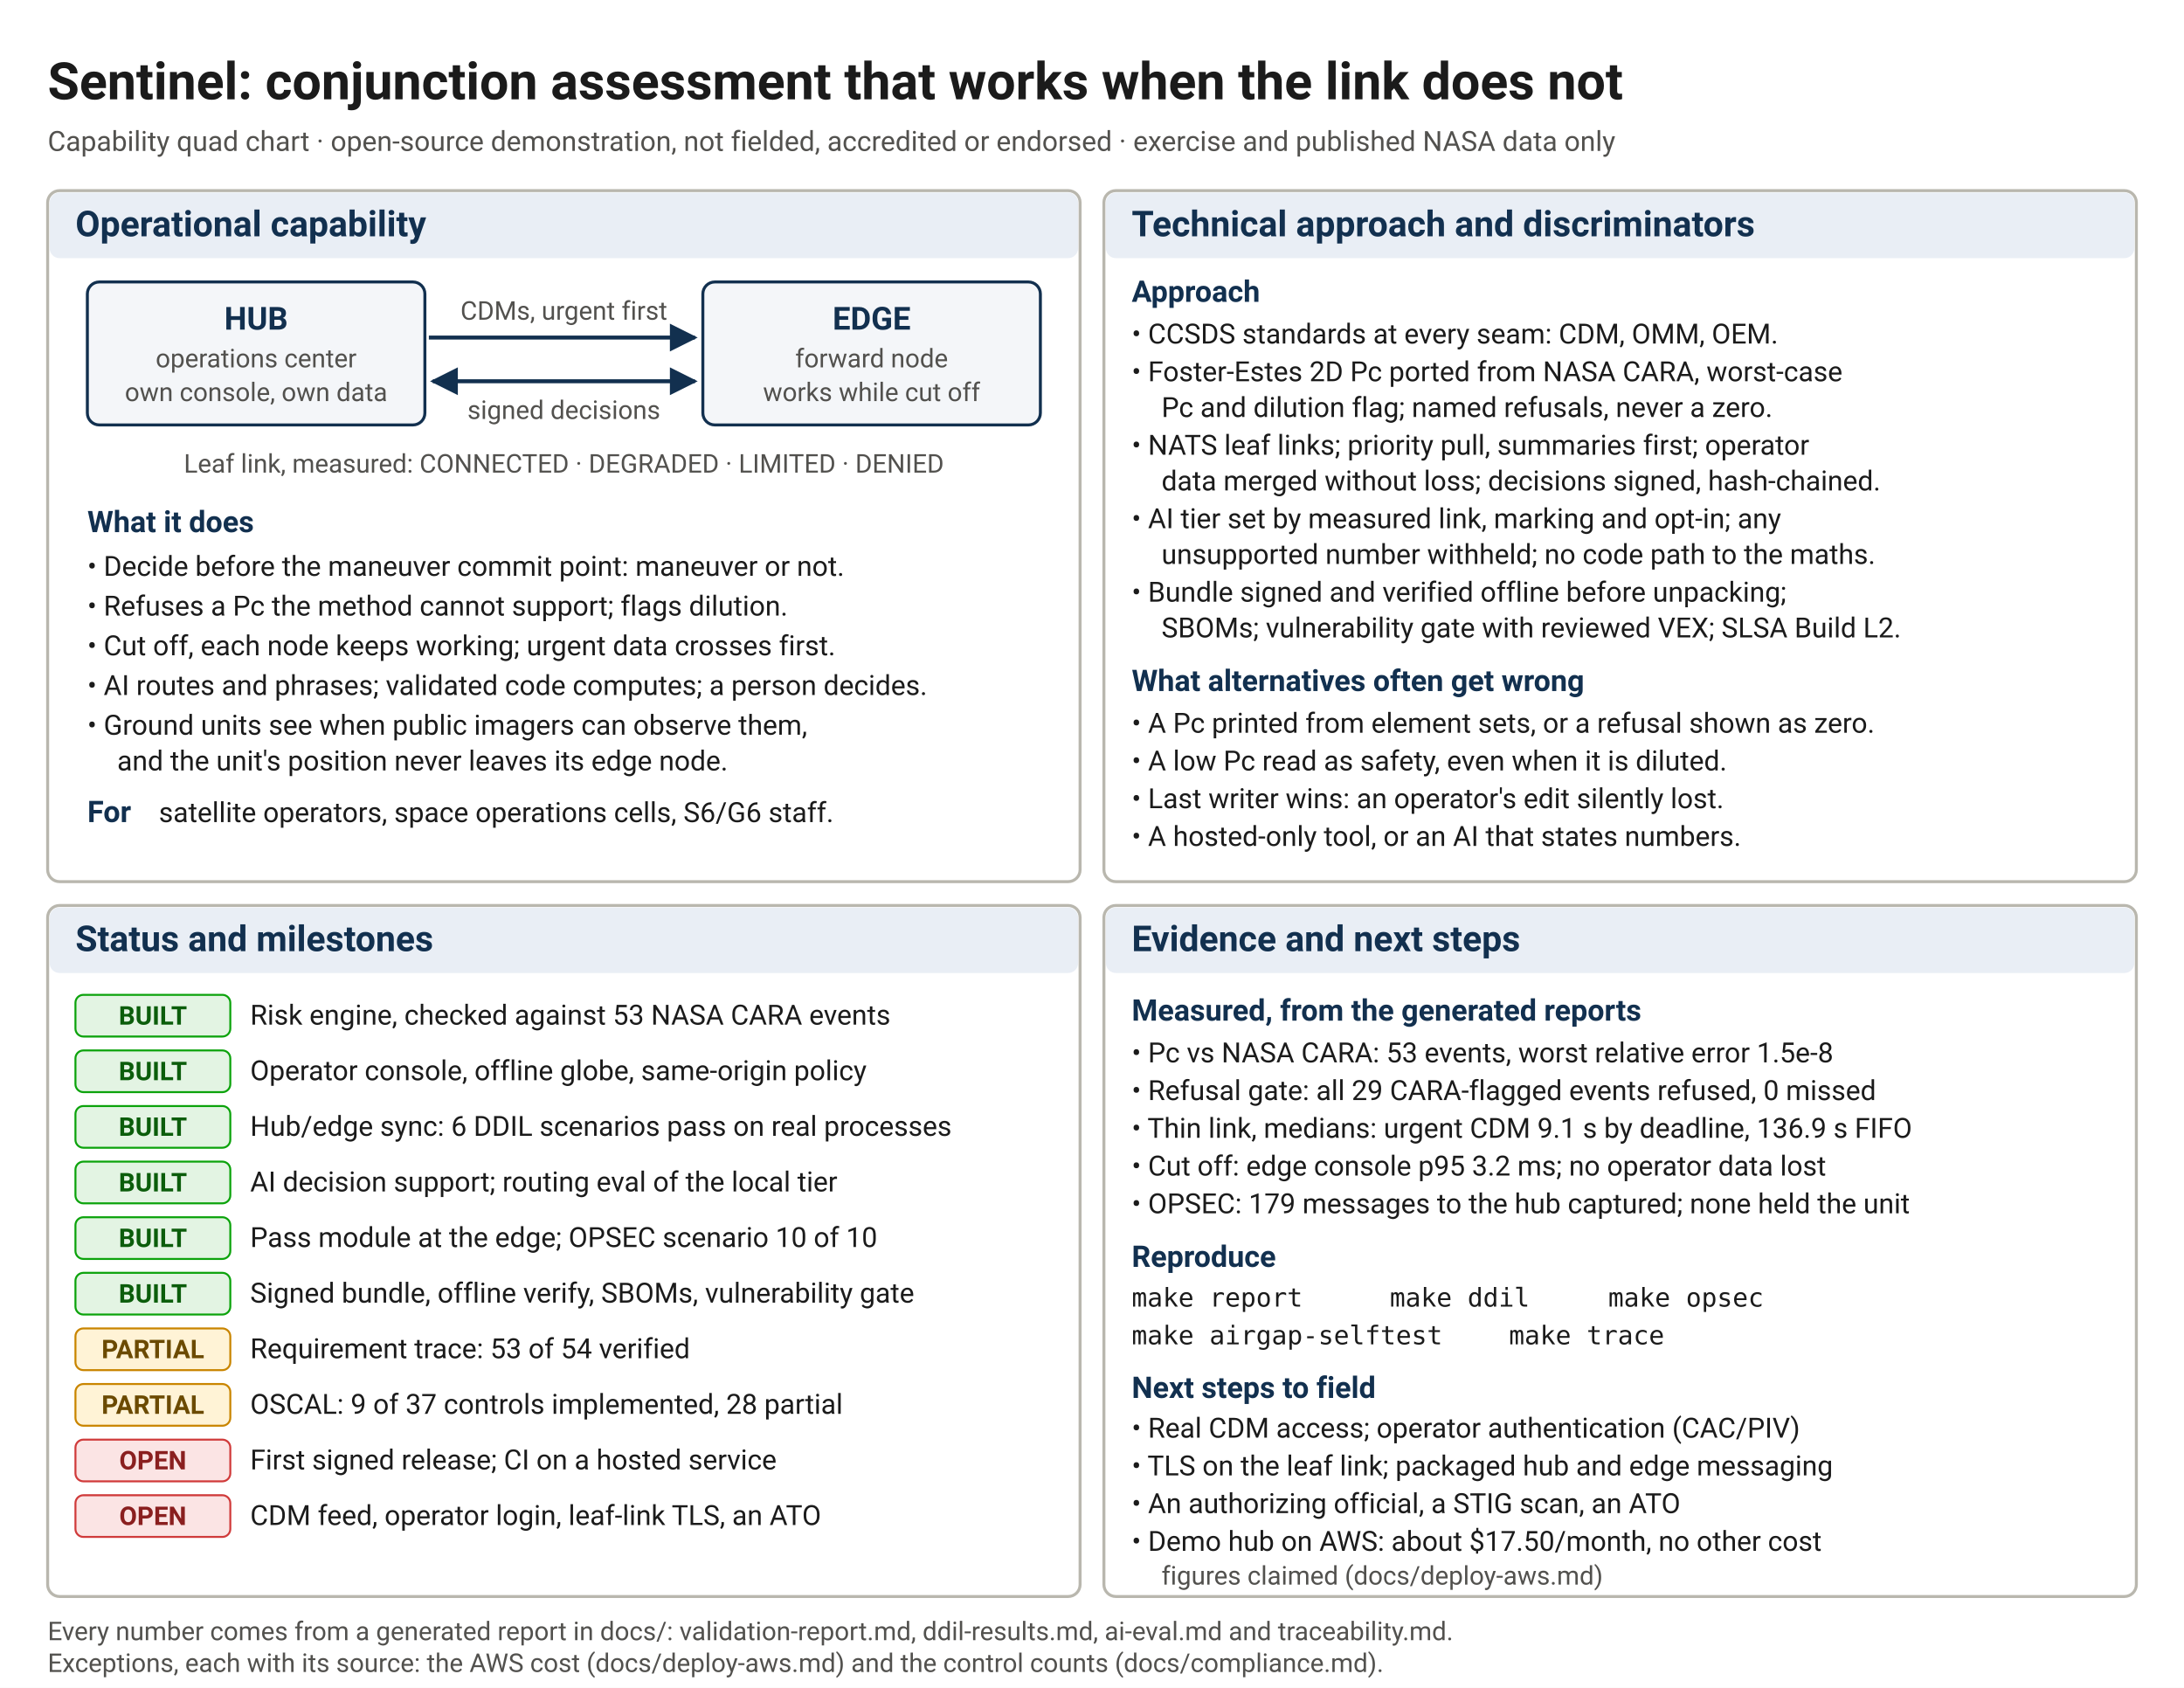
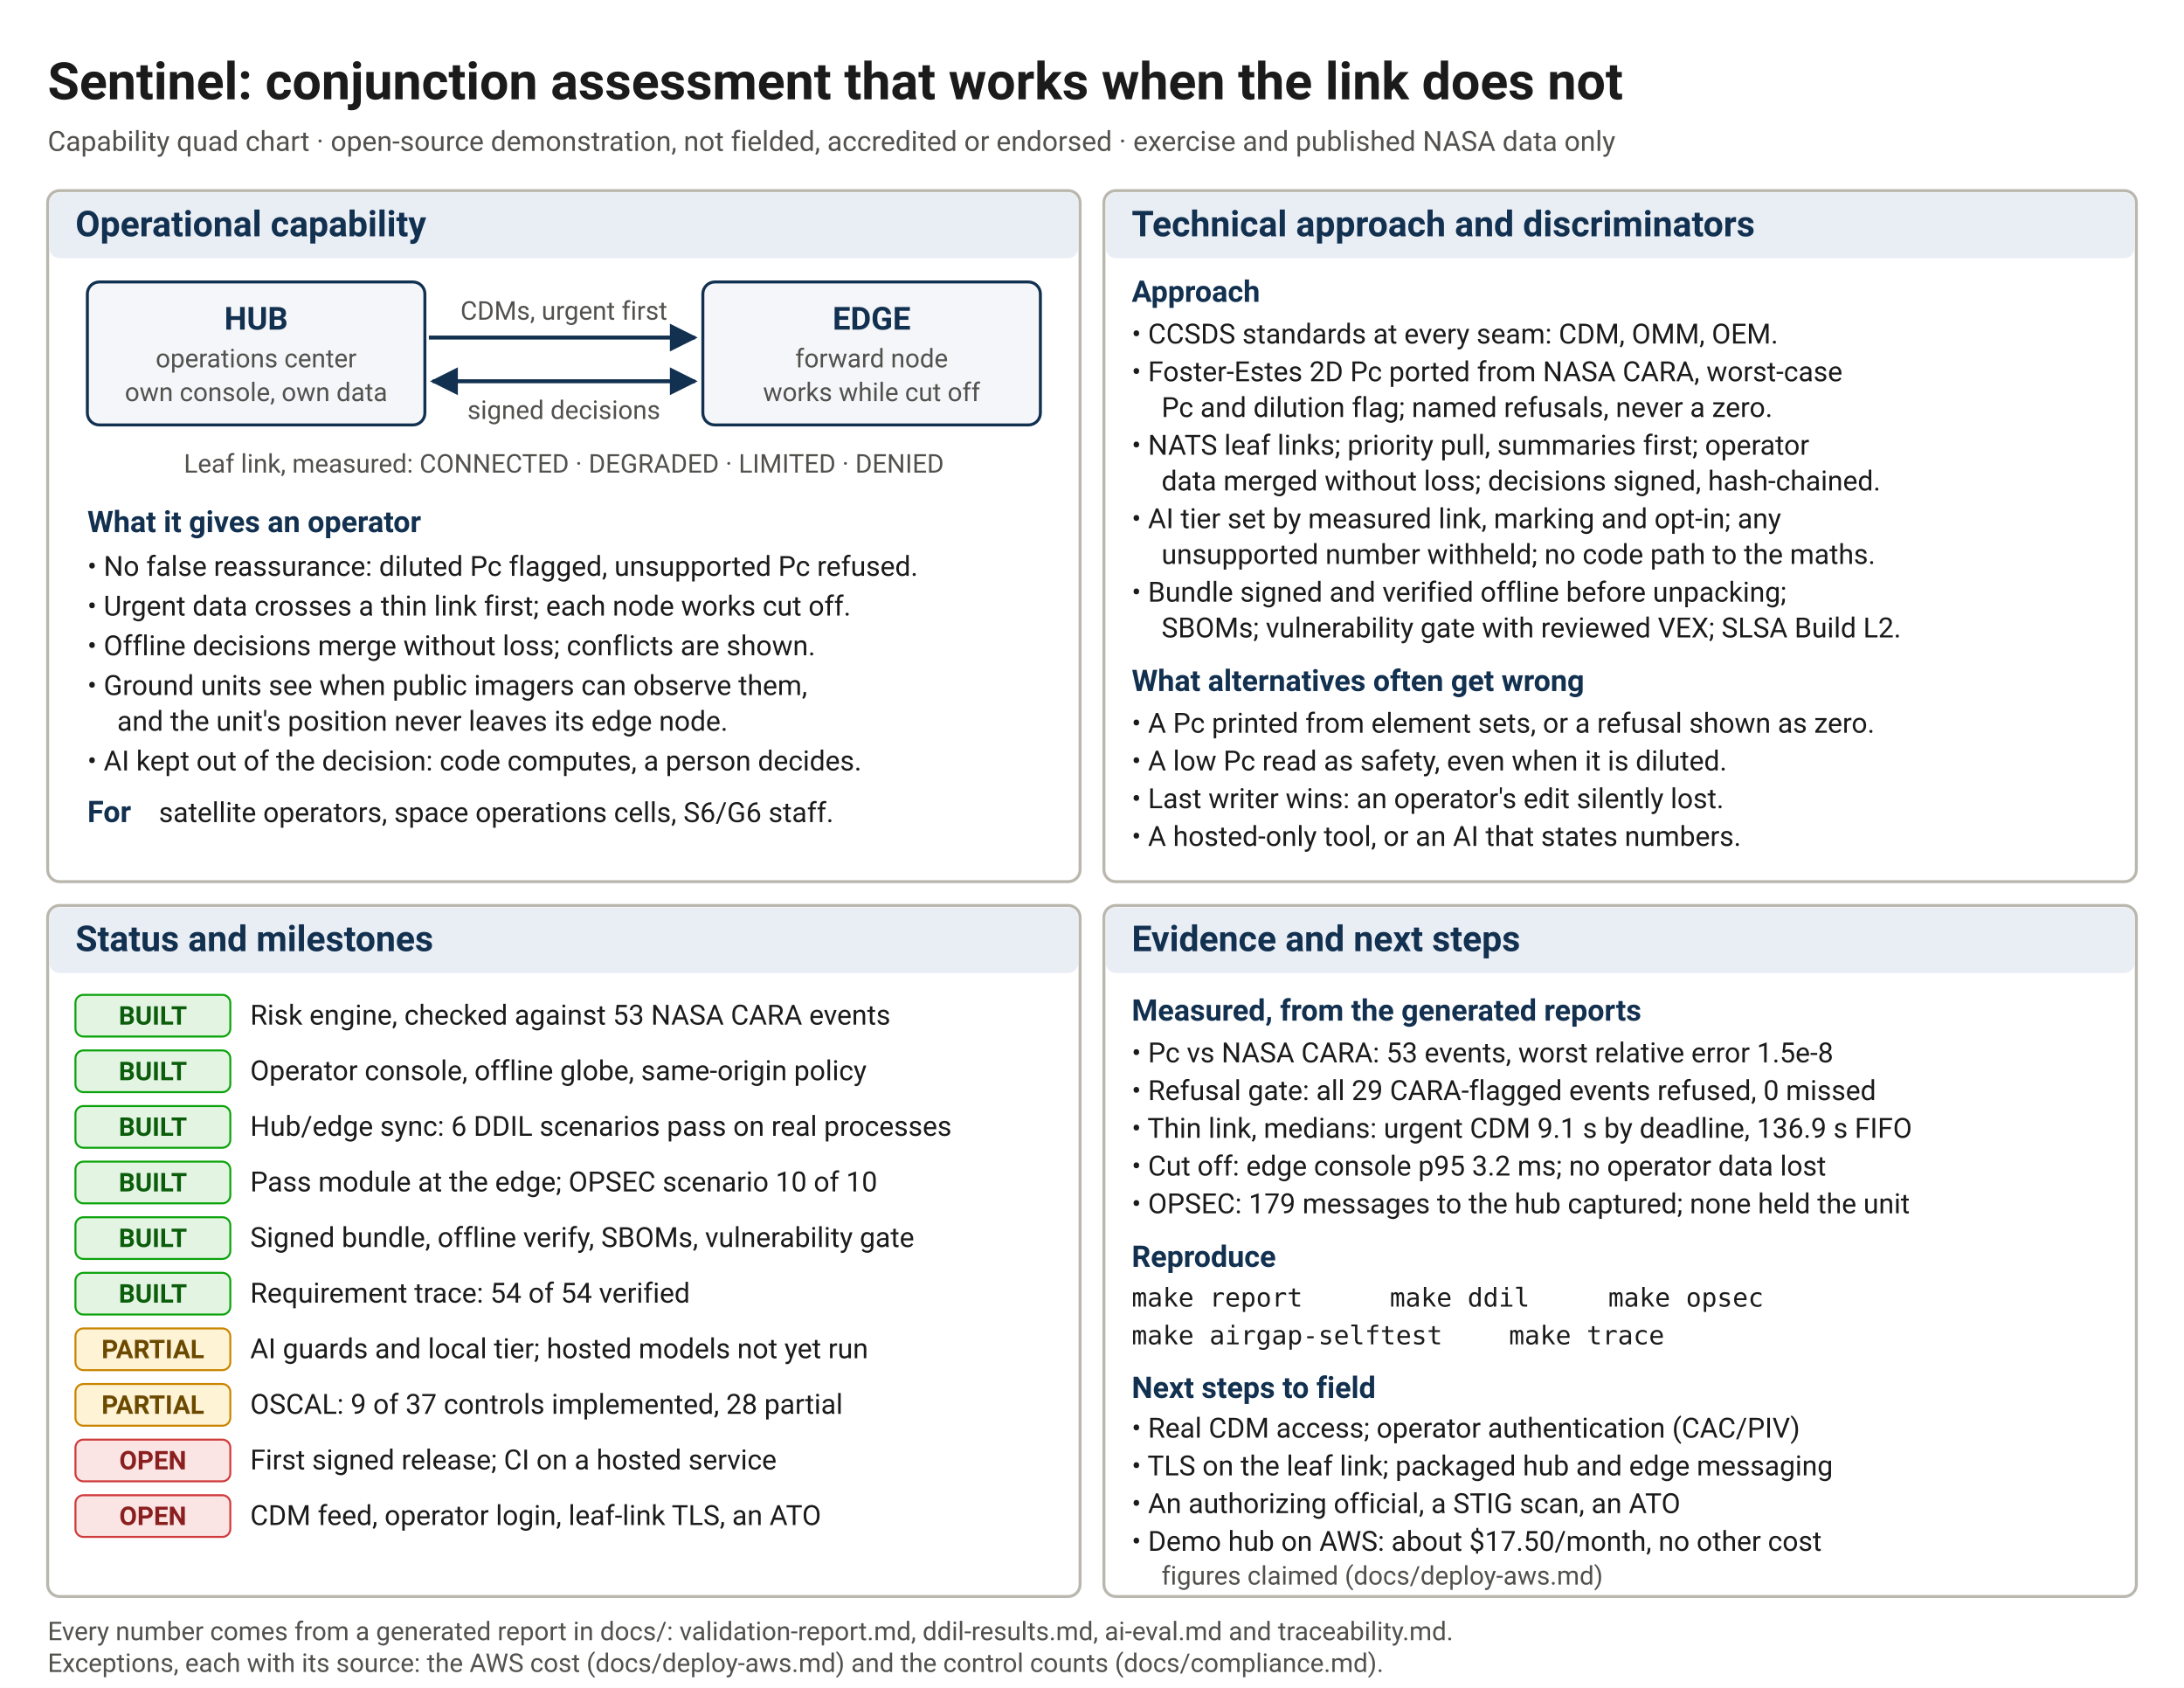
<svg xmlns="http://www.w3.org/2000/svg" width="11in" height="8.5in" viewBox="0 0 1100 850" role="img" aria-labelledby="qc-title qc-desc">
  <defs>
    <style>
      .t { font-family: system-ui, -apple-system, 'Segoe UI', Roboto, Helvetica, Arial, sans-serif; fill: #1b1b1b; }
      .m { font-family: ui-monospace, Menlo, Consolas, 'DejaVu Sans Mono', monospace; font-size: 13px; fill: #1b1b1b; }
      .title { font-size: 26px; font-weight: 700; }
      .sub { font-size: 14px; fill: #52514e; }
      .qt { font-size: 18px; font-weight: 700; fill: #12304f; }
      .h { font-size: 15px; font-weight: 700; fill: #12304f; }
      .b { font-size: 14px; }
      .s { font-size: 13px; fill: #52514e; }
      .n { font-size: 16px; font-weight: 700; fill: #12304f; }
      .chip { font-size: 13px; font-weight: 700; }
      .quad { fill: #ffffff; stroke: #b9b7ae; stroke-width: 1.5; }
      .band { fill: #e9eef5; }
      .node { fill: #f4f6f9; stroke: #12304f; stroke-width: 1.5; }
      .link { stroke: #12304f; stroke-width: 2; fill: none; }
      .built { fill: #e3f4e3; stroke: #0ca30c; }
      .built-t { fill: #0b5d0b; }
      .partial { fill: #fff3d6; stroke: #c98500; }
      .partial-t { fill: #6b4a00; }
      .open { fill: #fbe4e4; stroke: #d03b3b; }
      .open-t { fill: #8a1f1f; }
    </style>
    <marker id="arrow" viewBox="0 0 10 10" refX="9" refY="5" markerWidth="7" markerHeight="7" orient="auto-start-reverse">
      <path d="M0,0 L10,5 L0,10 z" fill="#12304f" />
    </marker>
  </defs>
  <rect x="0" y="0" width="1100" height="850" fill="#ffffff" />
  <text class="t title" x="24" y="50">Sentinel: conjunction assessment that works when the link does not</text>
  <text class="t sub" x="24" y="76">Capability quad chart · open-source demonstration, not fielded, accredited or endorsed · exercise and published NASA data only</text>
  <rect class="quad" x="24" y="96" width="520" height="348" rx="6" />
  <rect class="band" x="25" y="97" width="518" height="33" rx="5" />
  <text class="t qt" x="38" y="119">Operational capability</text>
  <rect class="node" x="44" y="142" width="170" height="72" rx="6" />
  <text class="t n" x="129" y="166" text-anchor="middle">HUB</text>
  <text class="t s" x="129" y="185" text-anchor="middle">operations center</text>
  <text class="t s" x="129" y="202" text-anchor="middle">own console, own data</text>
  <rect class="node" x="354" y="142" width="170" height="72" rx="6" />
  <text class="t n" x="439" y="166" text-anchor="middle">EDGE</text>
  <text class="t s" x="439" y="185" text-anchor="middle">forward node</text>
  <text class="t s" x="439" y="202" text-anchor="middle">works while cut off</text>
  <line class="link" x1="216" y1="170" x2="350" y2="170" marker-end="url(#arrow)" />
  <text class="t s" x="284" y="161" text-anchor="middle">CDMs, urgent first</text>
  <line class="link" x1="218" y1="192" x2="350" y2="192" marker-start="url(#arrow)" marker-end="url(#arrow)" />
  <text class="t s" x="284" y="211" text-anchor="middle">signed decisions</text>
  <text class="t s" x="284" y="238" text-anchor="middle">Leaf link, measured: CONNECTED · DEGRADED · LIMITED · DENIED</text>
-   <text class="t h" x="44" y="268">What it does</text>
-   <text class="t b" x="44" y="290">• Decide before the maneuver commit point: maneuver or not.</text>
-   <text class="t b" x="44" y="310">• Refuses a Pc the method cannot support; flags dilution.</text>
-   <text class="t b" x="44" y="330">• Cut off, each node keeps working; urgent data crosses first.</text>
-   <text class="t b" x="44" y="350">• AI routes and phrases; validated code computes; a person decides.</text>
-   <text class="t b" x="44" y="370">• Ground units see when public imagers can observe them,</text>
-   <text class="t b" x="59" y="388">and the unit's position never leaves its edge node.</text>
+   <text class="t h" x="44" y="268">What it gives an operator</text>
+   <text class="t b" x="44" y="290">• No false reassurance: diluted Pc flagged, unsupported Pc refused.</text>
+   <text class="t b" x="44" y="310">• Urgent data crosses a thin link first; each node works cut off.</text>
+   <text class="t b" x="44" y="330">• Offline decisions merge without loss; conflicts are shown.</text>
+   <text class="t b" x="44" y="350">• Ground units see when public imagers can observe them,</text>
+   <text class="t b" x="59" y="368">and the unit's position never leaves its edge node.</text>
+   <text class="t b" x="44" y="388">• AI kept out of the decision: code computes, a person decides.</text>
  <text class="t h" x="44" y="414">For</text>
  <text class="t b" x="80" y="414">satellite operators, space operations cells, S6/G6 staff.</text>
  <rect class="quad" x="556" y="96" width="520" height="348" rx="6" />
  <rect class="band" x="557" y="97" width="518" height="33" rx="5" />
  <text class="t qt" x="570" y="119">Technical approach and discriminators</text>
  <text class="t h" x="570" y="152">Approach</text>
  <text class="t b" x="570" y="173">• CCSDS standards at every seam: CDM, OMM, OEM.</text>
  <text class="t b" x="570" y="192">• Foster-Estes 2D Pc ported from NASA CARA, worst-case</text>
  <text class="t b" x="585" y="210">Pc and dilution flag; named refusals, never a zero.</text>
  <text class="t b" x="570" y="229">• NATS leaf links; priority pull, summaries first; operator</text>
  <text class="t b" x="585" y="247">data merged without loss; decisions signed, hash-chained.</text>
  <text class="t b" x="570" y="266">• AI tier set by measured link, marking and opt-in; any</text>
  <text class="t b" x="585" y="284">unsupported number withheld; no code path to the maths.</text>
  <text class="t b" x="570" y="303">• Bundle signed and verified offline before unpacking;</text>
  <text class="t b" x="585" y="321">SBOMs; vulnerability gate with reviewed VEX; SLSA Build L2.</text>
  <text class="t h" x="570" y="348">What alternatives often get wrong</text>
  <text class="t b" x="570" y="369">• A Pc printed from element sets, or a refusal shown as zero.</text>
  <text class="t b" x="570" y="388">• A low Pc read as safety, even when it is diluted.</text>
  <text class="t b" x="570" y="407">• Last writer wins: an operator's edit silently lost.</text>
  <text class="t b" x="570" y="426">• A hosted-only tool, or an AI that states numbers.</text>
  <rect class="quad" x="24" y="456" width="520" height="348" rx="6" />
  <rect class="band" x="25" y="457" width="518" height="33" rx="5" />
  <text class="t qt" x="38" y="479">Status and milestones</text>
  <rect class="built" x="38" y="501" width="78" height="21" rx="4" />
  <text class="t chip built-t" x="77" y="516" text-anchor="middle">BUILT</text>
  <text class="t b" x="126" y="516">Risk engine, checked against 53 NASA CARA events</text>
  <rect class="built" x="38" y="529" width="78" height="21" rx="4" />
  <text class="t chip built-t" x="77" y="544" text-anchor="middle">BUILT</text>
  <text class="t b" x="126" y="544">Operator console, offline globe, same-origin policy</text>
  <rect class="built" x="38" y="557" width="78" height="21" rx="4" />
  <text class="t chip built-t" x="77" y="572" text-anchor="middle">BUILT</text>
  <text class="t b" x="126" y="572">Hub/edge sync: 6 DDIL scenarios pass on real processes</text>
  <rect class="built" x="38" y="585" width="78" height="21" rx="4" />
  <text class="t chip built-t" x="77" y="600" text-anchor="middle">BUILT</text>
-   <text class="t b" x="126" y="600">AI decision support; routing eval of the local tier</text>
+   <text class="t b" x="126" y="600">Pass module at the edge; OPSEC scenario 10 of 10</text>
  <rect class="built" x="38" y="613" width="78" height="21" rx="4" />
  <text class="t chip built-t" x="77" y="628" text-anchor="middle">BUILT</text>
-   <text class="t b" x="126" y="628">Pass module at the edge; OPSEC scenario 10 of 10</text>
+   <text class="t b" x="126" y="628">Signed bundle, offline verify, SBOMs, vulnerability gate</text>
  <rect class="built" x="38" y="641" width="78" height="21" rx="4" />
  <text class="t chip built-t" x="77" y="656" text-anchor="middle">BUILT</text>
-   <text class="t b" x="126" y="656">Signed bundle, offline verify, SBOMs, vulnerability gate</text>
+   <text class="t b" x="126" y="656">Requirement trace: 54 of 54 verified</text>
  <rect class="partial" x="38" y="669" width="78" height="21" rx="4" />
  <text class="t chip partial-t" x="77" y="684" text-anchor="middle">PARTIAL</text>
-   <text class="t b" x="126" y="684">Requirement trace: 53 of 54 verified</text>
+   <text class="t b" x="126" y="684">AI guards and local tier; hosted models not yet run</text>
  <rect class="partial" x="38" y="697" width="78" height="21" rx="4" />
  <text class="t chip partial-t" x="77" y="712" text-anchor="middle">PARTIAL</text>
  <text class="t b" x="126" y="712">OSCAL: 9 of 37 controls implemented, 28 partial</text>
  <rect class="open" x="38" y="725" width="78" height="21" rx="4" />
  <text class="t chip open-t" x="77" y="740" text-anchor="middle">OPEN</text>
  <text class="t b" x="126" y="740">First signed release; CI on a hosted service</text>
  <rect class="open" x="38" y="753" width="78" height="21" rx="4" />
  <text class="t chip open-t" x="77" y="768" text-anchor="middle">OPEN</text>
  <text class="t b" x="126" y="768">CDM feed, operator login, leaf-link TLS, an ATO</text>
  <rect class="quad" x="556" y="456" width="520" height="348" rx="6" />
  <rect class="band" x="557" y="457" width="518" height="33" rx="5" />
  <text class="t qt" x="570" y="479">Evidence and next steps</text>
  <text class="t h" x="570" y="514">Measured, from the generated reports</text>
  <text class="t b" x="570" y="535">• Pc vs NASA CARA: 53 events, worst relative error 1.5e-8</text>
  <text class="t b" x="570" y="554">• Refusal gate: all 29 CARA-flagged events refused, 0 missed</text>
  <text class="t b" x="570" y="573">• Thin link, medians: urgent CDM 9.1 s by deadline, 136.9 s FIFO</text>
  <text class="t b" x="570" y="592">• Cut off: edge console p95 3.2 ms; no operator data lost</text>
  <text class="t b" x="570" y="611">• OPSEC: 179 messages to the hub captured; none held the unit</text>
  <text class="t h" x="570" y="638">Reproduce</text>
  <text class="m" x="570" y="658">make report</text>
  <text class="m" x="700" y="658">make ddil</text>
  <text class="m" x="810" y="658">make opsec</text>
  <text class="m" x="570" y="677">make airgap-selftest</text>
  <text class="m" x="760" y="677">make trace</text>
  <text class="t h" x="570" y="704">Next steps to field</text>
  <text class="t b" x="570" y="724">• Real CDM access; operator authentication (CAC/PIV)</text>
  <text class="t b" x="570" y="743">• TLS on the leaf link; packaged hub and edge messaging</text>
  <text class="t b" x="570" y="762">• An authorizing official, a STIG scan, an ATO</text>
  <text class="t b" x="570" y="781">• Demo hub on AWS: about $17.50/month, no other cost</text>
  <text class="t s" x="585" y="798">figures claimed (docs/deploy-aws.md)</text>
  <text class="t s" x="24" y="826">Every number comes from a generated report in docs/: validation-report.md, ddil-results.md, ai-eval.md and traceability.md.</text>
  <text class="t s" x="24" y="842">Exceptions, each with its source: the AWS cost (docs/deploy-aws.md) and the control counts (docs/compliance.md).</text>
</svg>
